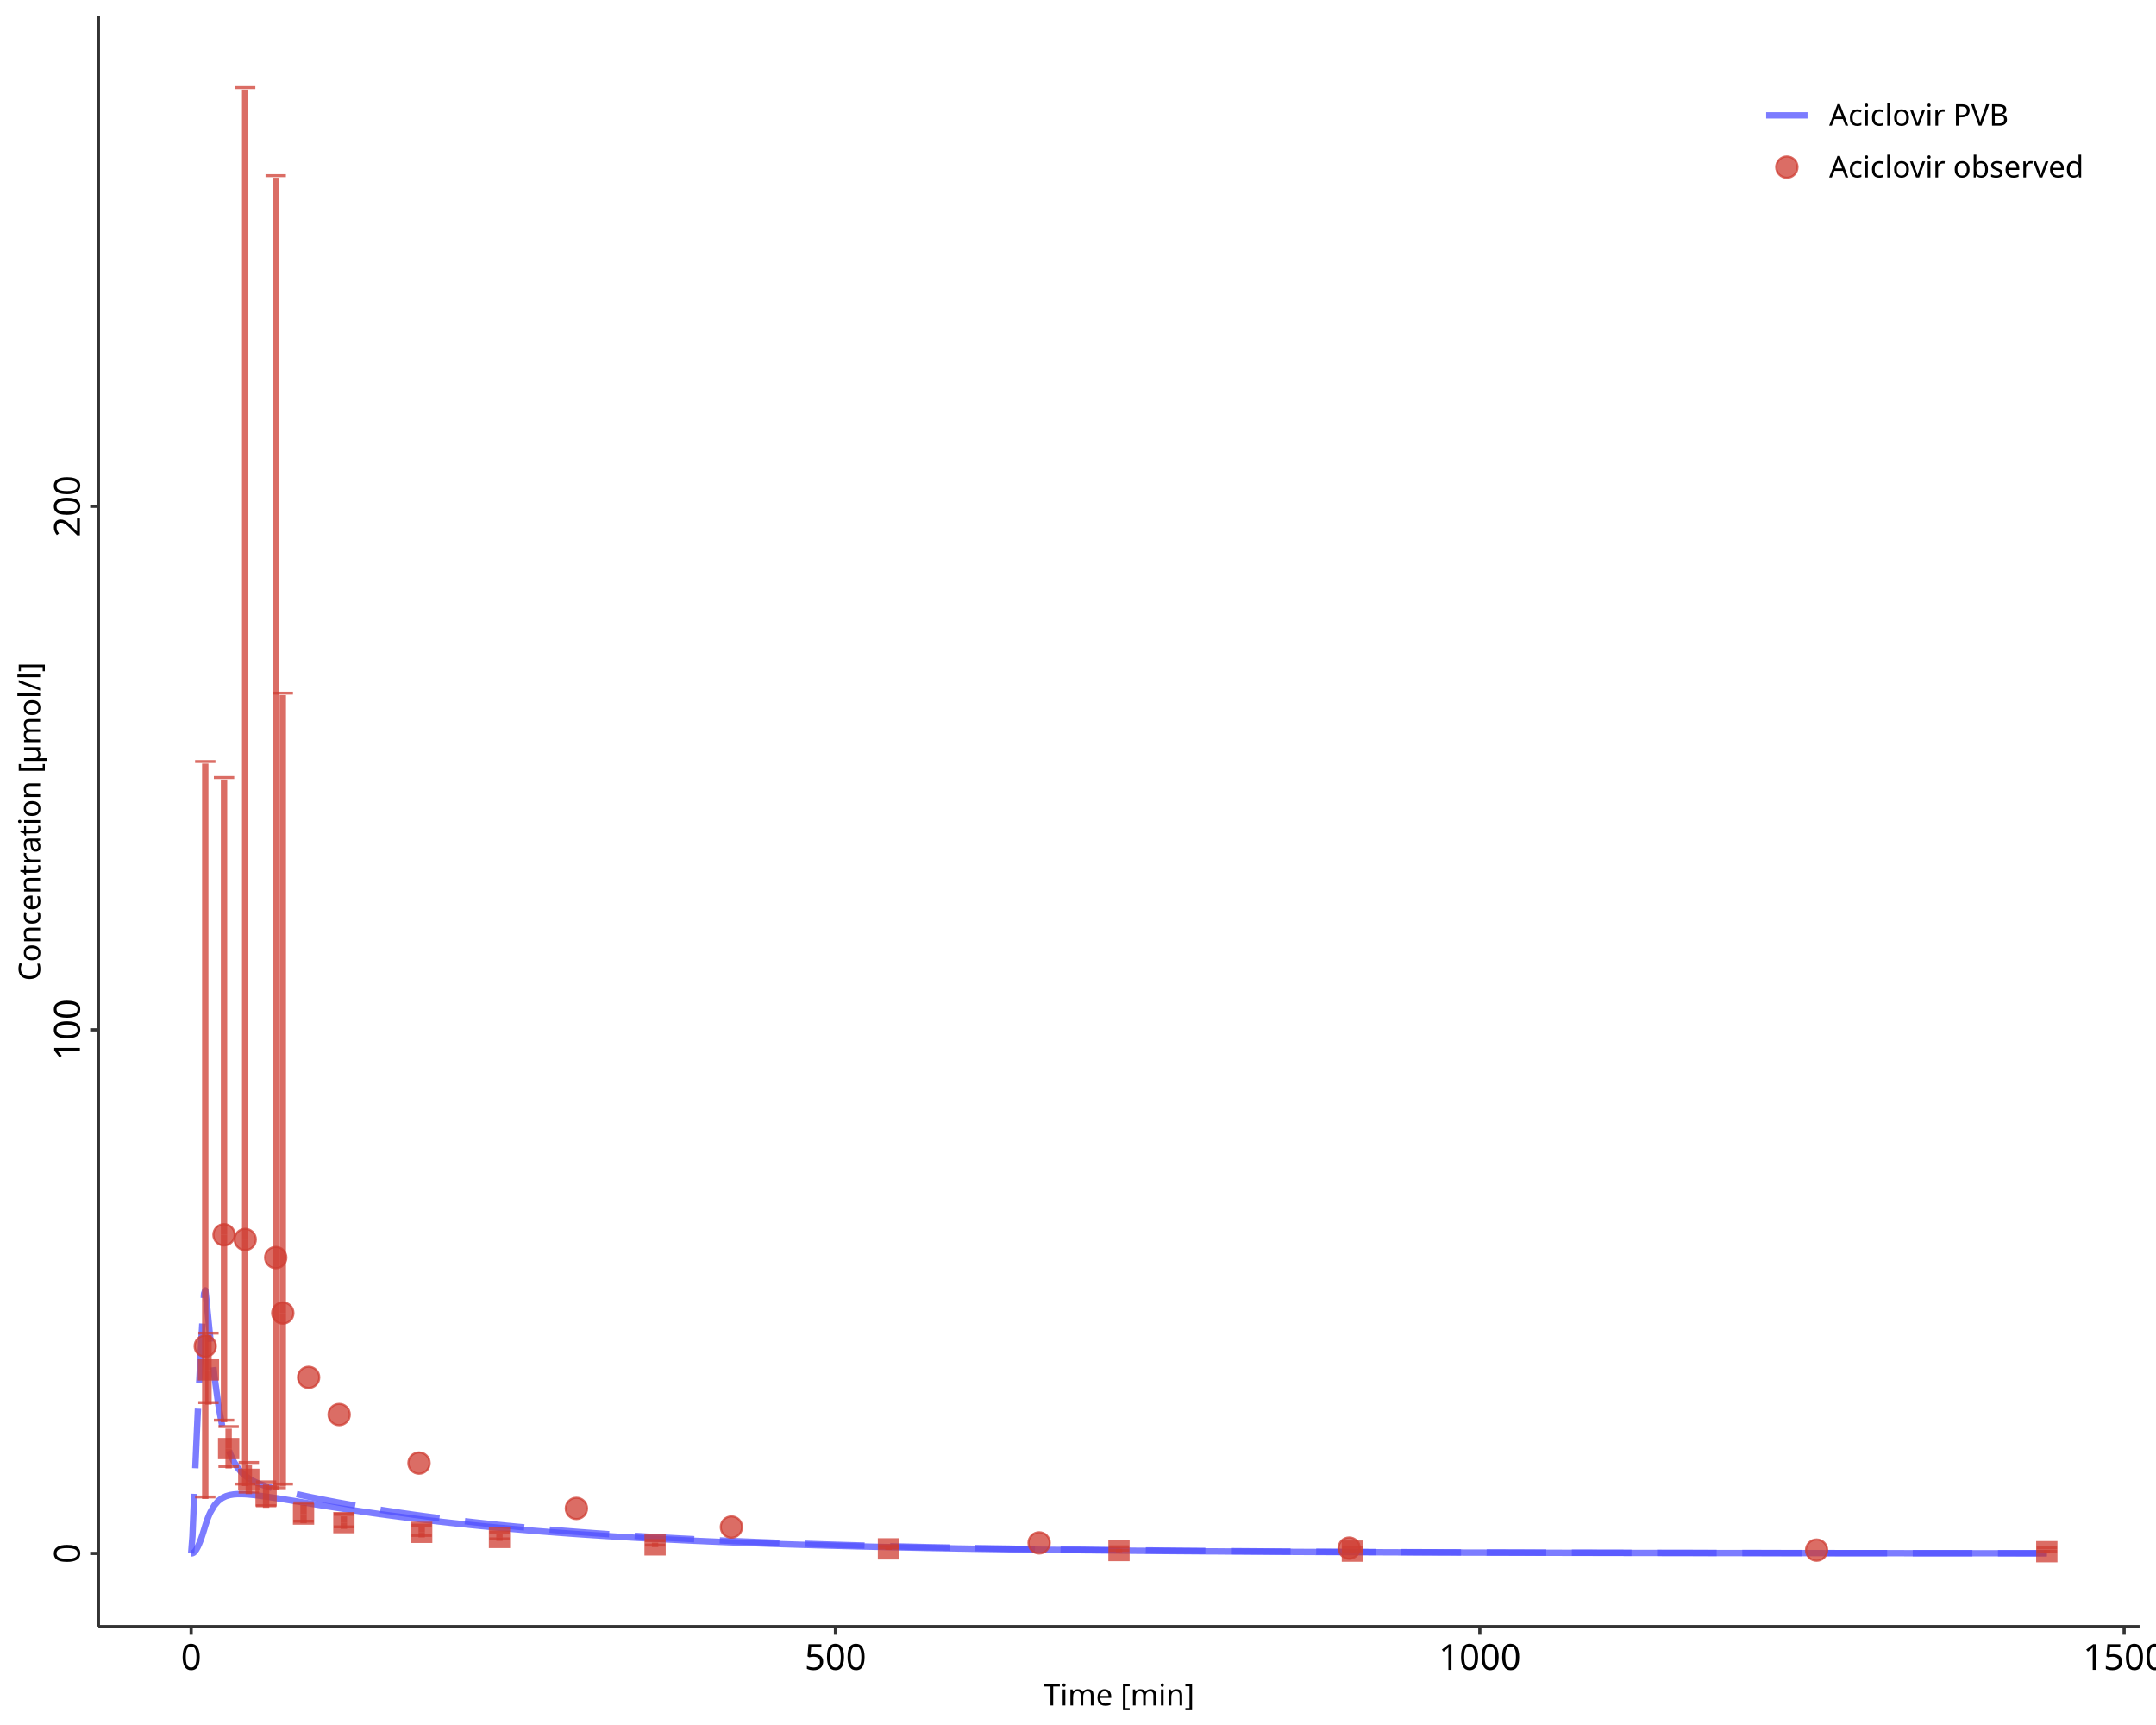
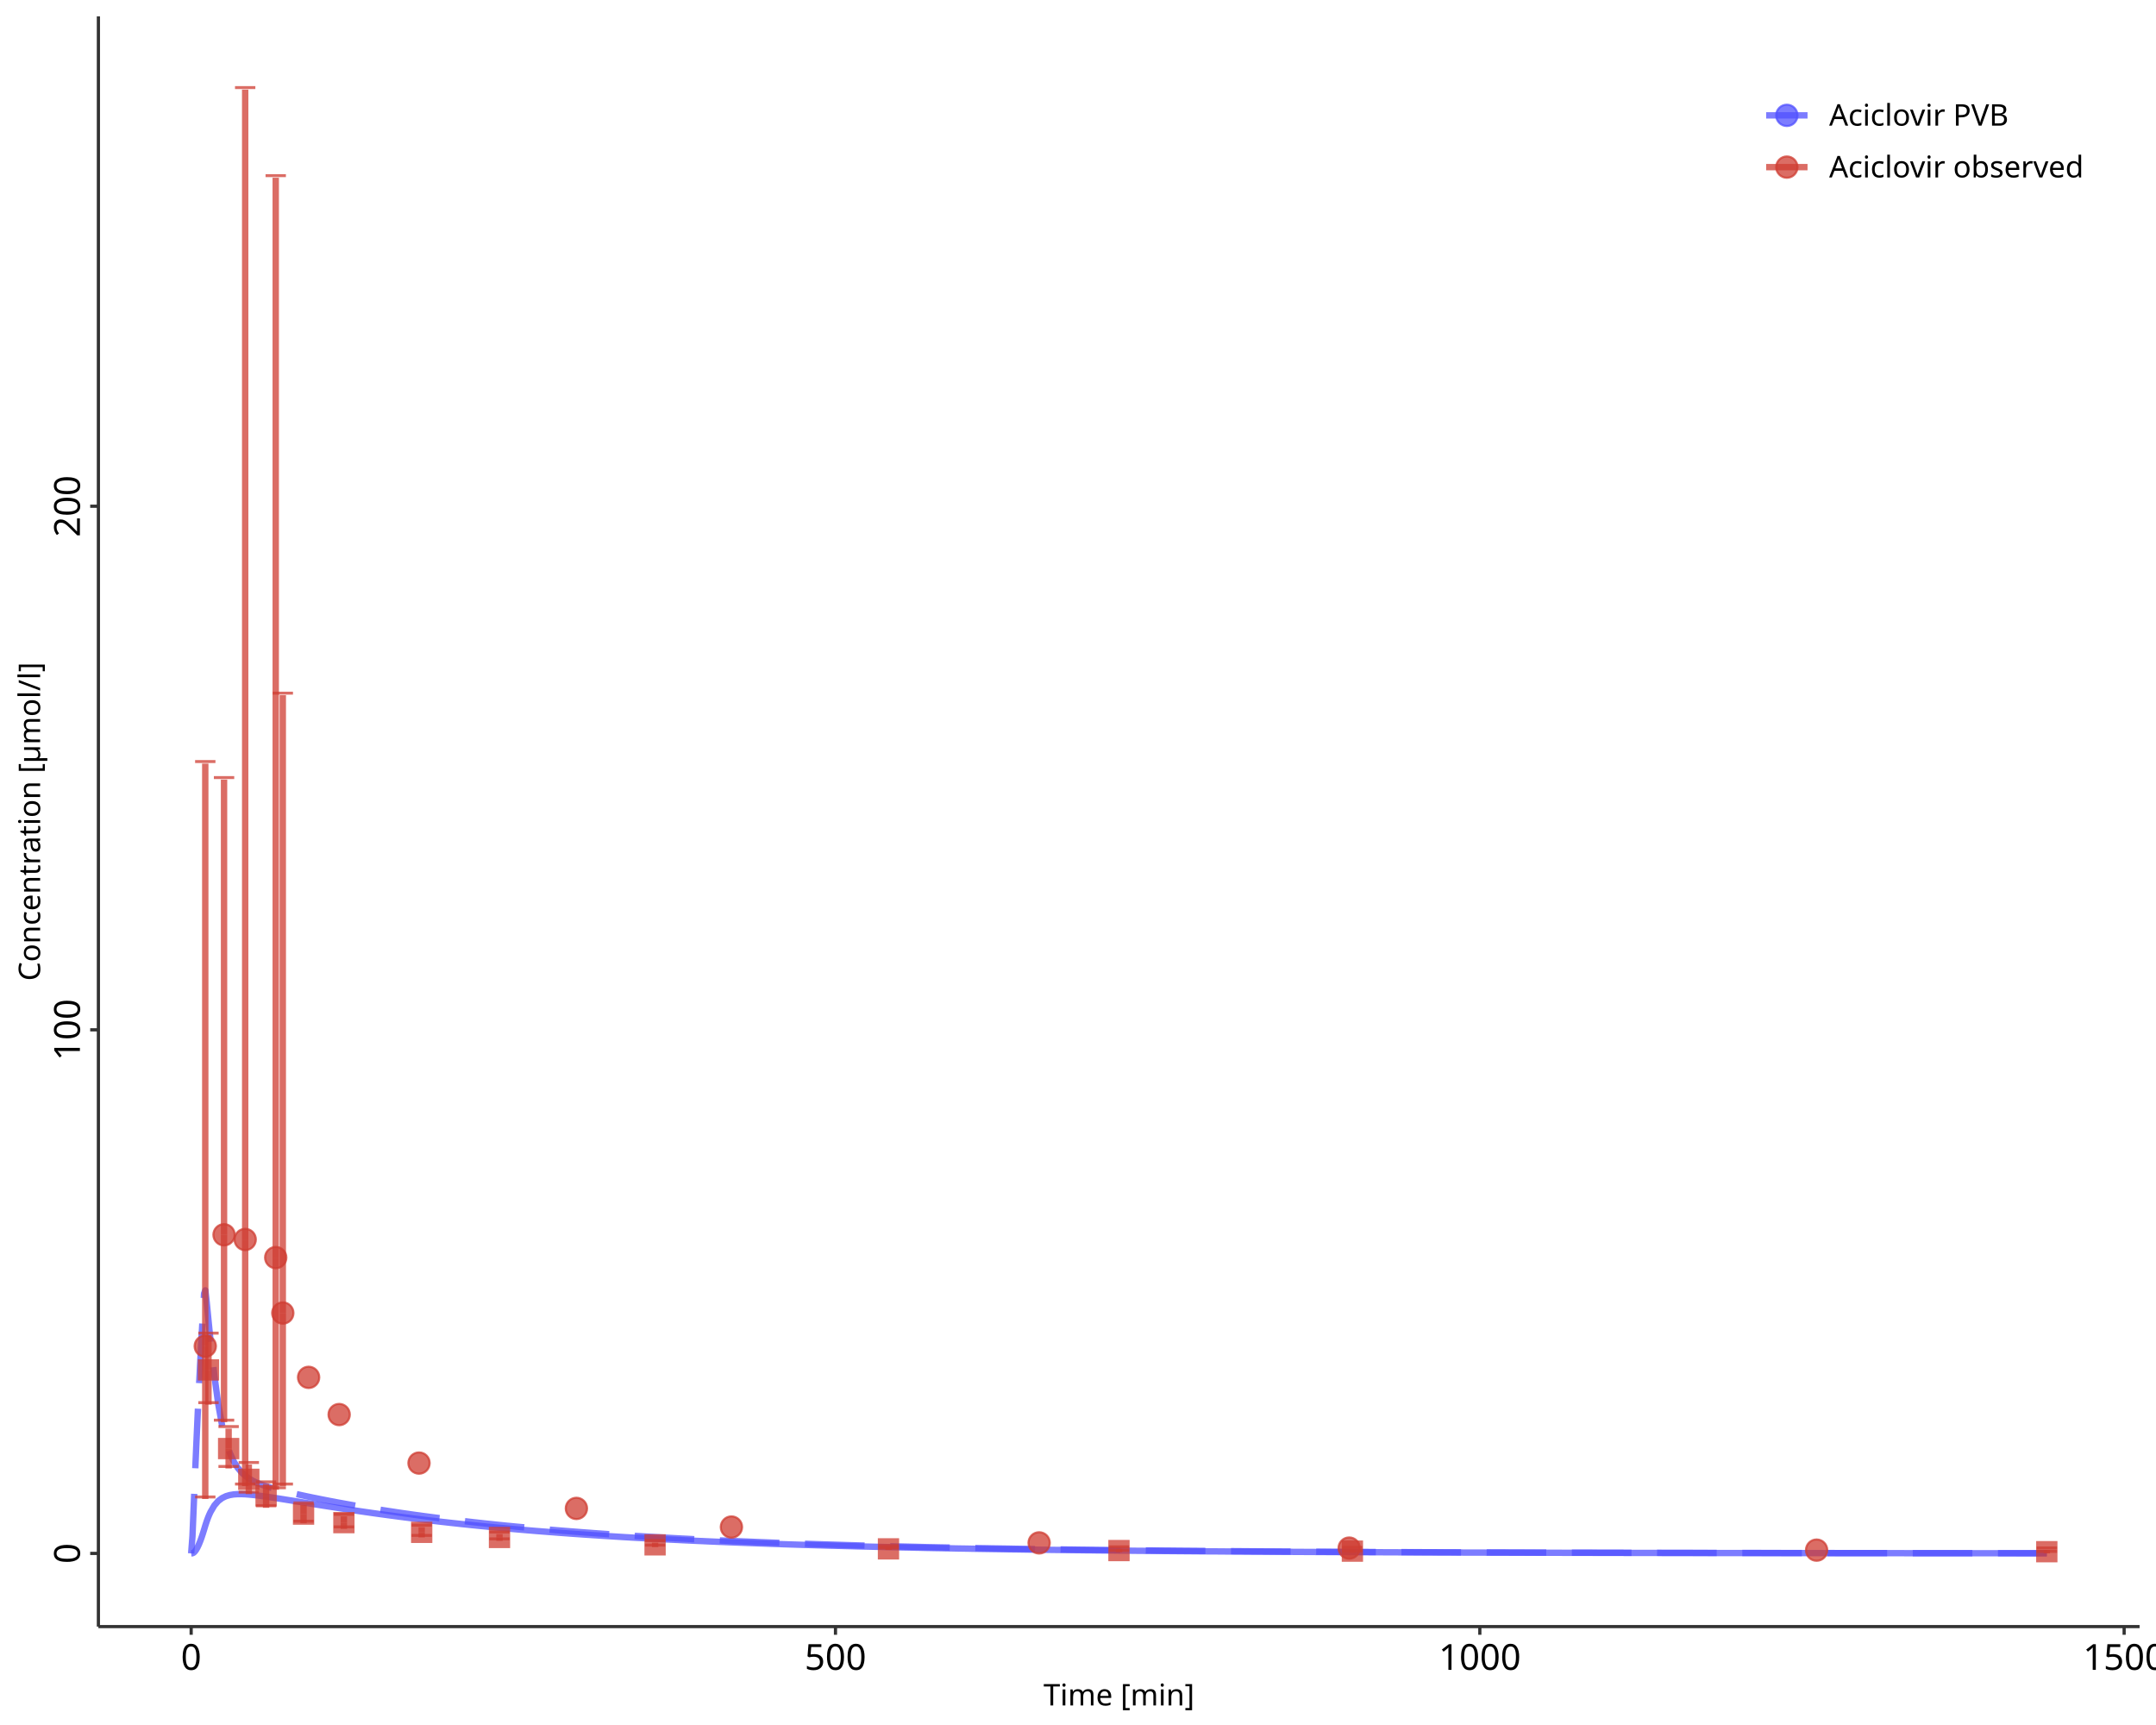
<svg xmlns="http://www.w3.org/2000/svg" class="svglite" data-engine-version="2.0" width="720.00pt" height="576.00pt" viewBox="0 0 720.00 576.00">
  <defs>
    <style type="text/css">
    .svglite line, .svglite polyline, .svglite polygon, .svglite path, .svglite rect, .svglite circle {
      fill: none;
      stroke: #000000;
      stroke-linecap: round;
      stroke-linejoin: round;
      stroke-miterlimit: 10.00;
    }
  </style>
  </defs>
  <rect width="100%" height="100%" style="stroke: none; fill: #FFFFFF;" />
  <defs>
    <clipPath id="cpMC4wMHw3MjAuMDB8MC4wMHw1NzYuMDA=">
      <rect x="0.00" y="0.00" width="720.00" height="576.00" />
    </clipPath>
  </defs>
  <g clip-path="url(#cpMC4wMHw3MjAuMDB8MC4wMHw1NzYuMDA=)">
    <rect x="0.00" y="0.00" width="720.00" height="576.00" style="stroke-width: 1.07; stroke: none; fill: #FFFFFF;" />
  </g>
  <defs>
    <clipPath id="cpMzIuODZ8NzE0LjUyfDUuNDh8NTQzLjE0">
      <rect x="32.86" y="5.48" width="681.66" height="537.66" />
    </clipPath>
  </defs>
  <g clip-path="url(#cpMzIuODZ8NzE0LjUyfDUuNDh8NTQzLjE0)">
    <rect x="32.86" y="5.48" width="681.66" height="537.66" style="stroke-width: 1.07; stroke: none; fill: #FFFFFF;" />
  </g>
  <g clip-path="url(#cpMC4wMHw3MjAuMDB8MC4wMHw1NzYuMDA=)">
</g>
  <g clip-path="url(#cpMzIuODZ8NzE0LjUyfDUuNDh8NTQzLjE0)">
</g>
  <g clip-path="url(#cpMC4wMHw3MjAuMDB8MC4wMHw1NzYuMDA=)">
</g>
  <g clip-path="url(#cpMzIuODZ8NzE0LjUyfDUuNDh8NTQzLjE0)">
</g>
  <g clip-path="url(#cpMC4wMHw3MjAuMDB8MC4wMHw1NzYuMDA=)">
</g>
  <g clip-path="url(#cpMzIuODZ8NzE0LjUyfDUuNDh8NTQzLjE0)">
</g>
  <g clip-path="url(#cpMC4wMHw3MjAuMDB8MC4wMHw1NzYuMDA=)">
</g>
  <g clip-path="url(#cpMzIuODZ8NzE0LjUyfDUuNDh8NTQzLjE0)">
</g>
  <g clip-path="url(#cpMC4wMHw3MjAuMDB8MC4wMHw1NzYuMDA=)">
</g>
  <g clip-path="url(#cpMzIuODZ8NzE0LjUyfDUuNDh8NTQzLjE0)">
</g>
  <g clip-path="url(#cpMC4wMHw3MjAuMDB8MC4wMHw1NzYuMDA=)">
</g>
  <g clip-path="url(#cpMzIuODZ8NzE0LjUyfDUuNDh8NTQzLjE0)">
</g>
  <g clip-path="url(#cpMC4wMHw3MjAuMDB8MC4wMHw1NzYuMDA=)">
</g>
  <g clip-path="url(#cpMzIuODZ8NzE0LjUyfDUuNDh8NTQzLjE0)">
</g>
  <g clip-path="url(#cpMC4wMHw3MjAuMDB8MC4wMHw1NzYuMDA=)">
</g>
  <g clip-path="url(#cpMzIuODZ8NzE0LjUyfDUuNDh8NTQzLjE0)">
</g>
  <g clip-path="url(#cpMC4wMHw3MjAuMDB8MC4wMHw1NzYuMDA=)">
</g>
  <g clip-path="url(#cpMzIuODZ8NzE0LjUyfDUuNDh8NTQzLjE0)">
</g>
  <g clip-path="url(#cpMC4wMHw3MjAuMDB8MC4wMHw1NzYuMDA=)">
</g>
  <g clip-path="url(#cpMzIuODZ8NzE0LjUyfDUuNDh8NTQzLjE0)">
</g>
  <g clip-path="url(#cpMC4wMHw3MjAuMDB8MC4wMHw1NzYuMDA=)">
</g>
  <g clip-path="url(#cpMzIuODZ8NzE0LjUyfDUuNDh8NTQzLjE0)">
</g>
  <g clip-path="url(#cpMC4wMHw3MjAuMDB8MC4wMHw1NzYuMDA=)">
</g>
  <g clip-path="url(#cpMzIuODZ8NzE0LjUyfDUuNDh8NTQzLjE0)">
</g>
  <g clip-path="url(#cpMC4wMHw3MjAuMDB8MC4wMHw1NzYuMDA=)">
</g>
  <g clip-path="url(#cpMzIuODZ8NzE0LjUyfDUuNDh8NTQzLjE0)">
</g>
  <g clip-path="url(#cpMC4wMHw3MjAuMDB8MC4wMHw1NzYuMDA=)">
</g>
  <g clip-path="url(#cpMzIuODZ8NzE0LjUyfDUuNDh8NTQzLjE0)">
</g>
  <g clip-path="url(#cpMC4wMHw3MjAuMDB8MC4wMHw1NzYuMDA=)">
</g>
  <g clip-path="url(#cpMzIuODZ8NzE0LjUyfDUuNDh8NTQzLjE0)">
</g>
  <g clip-path="url(#cpMC4wMHw3MjAuMDB8MC4wMHw1NzYuMDA=)">
</g>
  <g clip-path="url(#cpMzIuODZ8NzE0LjUyfDUuNDh8NTQzLjE0)">
    <polyline points="63.84,518.70 64.27,518.66 64.70,518.44 65.13,518.01 65.56,517.40 65.99,516.62 66.42,515.70 66.86,514.63 67.29,513.45 67.72,512.16 68.15,510.78 68.58,509.35 69.01,508.04 69.44,506.86 69.87,505.81 70.30,504.88 71.59,502.68 72.88,501.20 74.17,500.23 75.46,499.60 76.75,499.22 78.04,499.01 79.34,498.92 80.63,498.91 81.92,498.96 83.21,499.06 84.50,499.18 85.79,499.33 87.08,499.50 88.37,499.67 89.66,499.86 90.95,500.05 92.25,500.25 93.54,500.45 94.83,500.65 96.12,500.86 97.41,501.06 98.70,501.27 99.99,501.48 101.28,501.69 102.57,501.89 103.86,502.10 105.16,502.31 106.45,502.51 107.74,502.72 109.03,502.92 110.32,503.12 111.61,503.32 112.90,503.52 114.19,503.72 115.48,503.91 116.78,504.11 118.07,504.30 119.36,504.49 120.65,504.68 121.94,504.87 123.23,505.05 124.52,505.24 125.81,505.42 127.10,505.60 128.39,505.77 129.69,505.95 130.98,506.12 132.27,506.29 133.56,506.46 134.85,506.63 136.14,506.79 137.43,506.96 138.72,507.12 140.01,507.28 141.30,507.43 142.60,507.59 143.89,507.74 145.18,507.89 146.47,508.04 147.76,508.19 149.05,508.33 150.34,508.48 151.63,508.62 152.92,508.76 154.21,508.90 155.51,509.03 156.80,509.17 158.09,509.30 159.38,509.43 160.67,509.56 161.96,509.68 163.25,509.81 164.54,509.93 165.83,510.05 167.13,510.17 168.42,510.29 169.71,510.41 171.00,510.53 172.29,510.64 173.58,510.75 174.87,510.86 176.16,510.97 177.45,511.08 178.74,511.19 180.04,511.29 181.33,511.39 182.62,511.49 183.91,511.59 185.20,511.69 186.49,511.79 187.78,511.89 189.07,511.98 190.36,512.08 191.65,512.17 192.95,512.26 194.24,512.35 195.53,512.44 196.82,512.52 198.11,512.61 199.40,512.69 200.69,512.78 201.98,512.86 203.27,512.94 204.56,513.02 205.86,513.10 207.15,513.18 208.44,513.26 209.73,513.33 211.02,513.41 212.31,513.48 213.60,513.55 214.89,513.62 216.18,513.69 217.48,513.76 218.77,513.83 220.06,513.90 221.35,513.97 222.64,514.03 223.93,514.10 225.22,514.16 226.51,514.22 227.80,514.29 229.09,514.35 230.39,514.41 231.68,514.47 232.97,514.53 234.26,514.58 235.55,514.64 236.84,514.70 238.13,514.75 239.42,514.81 240.71,514.86 242.00,514.91 243.30,514.97 244.59,515.02 245.88,515.07 247.17,515.12 248.46,515.17 249.75,515.22 251.04,515.26 252.33,515.31 253.62,515.36 254.91,515.40 256.21,515.45 257.50,515.50 258.79,515.54 260.08,515.58 261.37,515.63 262.66,515.67 263.95,515.71 265.24,515.75 266.53,515.79 267.83,515.83 269.12,515.87 270.41,515.91 271.70,515.95 272.99,515.99 274.28,516.02 275.57,516.06 276.86,516.10 278.15,516.13 279.44,516.17 280.74,516.20 282.03,516.24 283.32,516.27 284.61,516.30 285.90,516.34 287.19,516.37 288.48,516.40 289.77,516.43 291.06,516.46 292.35,516.49 293.65,516.52 294.94,516.55 296.23,516.58 297.52,516.61 298.81,516.64 300.10,516.67 301.39,516.70 302.68,516.72 303.97,516.75 305.26,516.78 306.56,516.80 307.85,516.83 309.14,516.86 310.43,516.88 311.72,516.91 313.01,516.93 314.30,516.95 315.59,516.98 316.88,517.00 318.18,517.02 319.47,517.05 320.76,517.07 322.05,517.09 323.34,517.11 324.63,517.14 325.92,517.16 327.21,517.18 328.50,517.20 329.79,517.22 331.09,517.24 332.38,517.26 333.67,517.28 334.96,517.30 336.25,517.32 337.54,517.34 338.83,517.35 340.12,517.37 341.41,517.39 342.70,517.41 344.00,517.43 345.29,517.44 346.58,517.46 347.87,517.48 349.16,517.49 350.45,517.51 351.74,517.53 353.03,517.54 354.32,517.56 355.62,517.57 356.91,517.59 358.20,517.60 359.49,517.62 360.78,517.63 362.07,517.65 363.36,517.66 364.65,517.67 365.94,517.69 367.23,517.70 368.53,517.72 369.82,517.73 371.11,517.74 372.40,517.75 373.69,517.77 374.98,517.78 376.27,517.79 377.56,517.80 378.85,517.82 380.14,517.83 381.44,517.84 382.73,517.85 384.02,517.86 385.31,517.87 386.60,517.89 387.89,517.90 389.18,517.91 390.47,517.92 391.76,517.93 393.05,517.94 394.35,517.95 395.64,517.96 396.93,517.97 398.22,517.98 399.51,517.99 400.80,518.00 402.09,518.01 403.38,518.02 404.67,518.03 405.97,518.03 407.26,518.04 408.55,518.05 409.84,518.06 411.13,518.07 412.42,518.08 413.71,518.09 415.00,518.09 416.29,518.10 417.58,518.11 418.88,518.12 420.17,518.13 421.46,518.13 422.75,518.14 424.04,518.15 425.33,518.16 426.62,518.16 427.91,518.17 429.20,518.18 430.49,518.18 431.79,518.19 433.08,518.20 434.37,518.20 435.66,518.21 436.95,518.22 438.24,518.22 439.53,518.23 440.82,518.24 442.11,518.24 443.40,518.25 444.70,518.25 445.99,518.26 447.28,518.27 448.57,518.27 449.86,518.28 451.15,518.28 452.44,518.29 453.73,518.29 455.02,518.30 456.32,518.30 457.61,518.31 458.90,518.31 460.19,518.32 461.48,518.32 462.77,518.33 464.06,518.33 465.35,518.34 466.64,518.34 467.93,518.35 469.23,518.35 470.52,518.36 471.81,518.36 473.10,518.37 474.39,518.37 475.68,518.38 476.97,518.38 478.26,518.38 479.55,518.39 480.84,518.39 482.14,518.40 483.43,518.40 484.72,518.40 486.01,518.41 487.30,518.41 488.59,518.42 489.88,518.42 491.17,518.42 492.46,518.43 493.75,518.43 495.05,518.43 496.34,518.44 497.63,518.44 498.92,518.44 500.21,518.45 501.50,518.45 502.79,518.45 504.08,518.46 505.37,518.46 506.67,518.46 507.96,518.47 509.25,518.47 510.54,518.47 511.83,518.47 513.12,518.48 514.41,518.48 515.70,518.48 516.99,518.49 518.28,518.49 519.58,518.49 520.87,518.49 522.16,518.50 523.45,518.50 524.74,518.50 526.03,518.50 527.32,518.51 528.61,518.51 529.90,518.51 531.19,518.51 532.49,518.52 533.78,518.52 535.07,518.52 536.36,518.52 537.65,518.53 538.94,518.53 540.23,518.53 541.52,518.53 542.81,518.54 544.10,518.54 545.40,518.54 546.69,518.54 547.98,518.54 549.27,518.55 550.56,518.55 551.85,518.55 553.14,518.55 554.43,518.55 555.72,518.56 557.02,518.56 558.31,518.56 559.60,518.56 560.89,518.56 562.18,518.56 563.47,518.57 564.76,518.57 566.05,518.57 567.34,518.57 568.63,518.57 569.93,518.57 571.22,518.58 572.51,518.58 573.80,518.58 575.09,518.58 576.38,518.58 577.67,518.58 578.96,518.59 580.25,518.59 581.54,518.59 582.84,518.59 584.13,518.59 585.42,518.59 586.71,518.59 588.00,518.59 589.29,518.60 590.58,518.60 591.87,518.60 593.16,518.60 594.46,518.60 595.75,518.60 597.04,518.60 598.33,518.61 599.62,518.61 600.91,518.61 602.20,518.61 603.49,518.61 604.78,518.61 606.07,518.61 607.37,518.61 608.66,518.61 609.95,518.62 611.24,518.62 612.53,518.62 613.82,518.62 615.11,518.62 616.40,518.62 617.69,518.62 618.98,518.62 620.28,518.62 621.57,518.62 622.86,518.63 624.15,518.63 625.44,518.63 626.73,518.63 628.02,518.63 629.31,518.63 630.60,518.63 631.89,518.63 633.19,518.63 634.48,518.63 635.77,518.63 637.06,518.64 638.35,518.64 639.64,518.64 640.93,518.64 642.22,518.64 643.51,518.64 644.81,518.64 646.10,518.64 647.39,518.64 648.68,518.64 649.97,518.64 651.26,518.64 652.55,518.64 653.84,518.65 655.13,518.65 656.42,518.65 657.72,518.65 659.01,518.65 660.30,518.65 661.59,518.65 662.88,518.65 664.17,518.65 665.46,518.65 666.75,518.65 668.04,518.65 669.33,518.65 670.63,518.65 671.92,518.65 673.21,518.65 674.50,518.66 675.79,518.66 677.08,518.66 678.37,518.66 679.66,518.66 680.95,518.66 682.24,518.66 683.54,518.66 " style="stroke-width: 2.13; stroke: #5050FF; stroke-opacity: 0.75; stroke-linecap: butt;" />
    <polyline points="63.84,518.70 64.27,513.01 64.70,502.79 65.13,492.45 65.56,482.47 65.99,472.89 66.42,463.76 66.86,455.09 67.29,446.90 67.72,439.20 68.15,431.95 68.58,430.85 69.01,434.68 69.44,439.03 69.87,443.37 70.30,447.63 71.59,459.35 72.88,468.81 74.17,475.98 75.46,481.28 76.75,485.15 78.04,487.98 79.34,490.06 80.63,491.62 81.92,492.81 83.21,493.74 84.50,494.49 85.79,495.11 87.08,495.64 88.37,496.10 89.66,496.52 90.95,496.90 92.25,497.26 93.54,497.59 94.83,497.92 96.12,498.23 97.41,498.53 98.70,498.82 99.99,499.11 101.28,499.39 102.57,499.67 103.86,499.94 105.16,500.20 106.45,500.46 107.74,500.72 109.03,500.97 110.32,501.22 111.61,501.46 112.90,501.71 114.19,501.94 115.48,502.18 116.78,502.41 118.07,502.64 119.36,502.86 120.65,503.08 121.94,503.30 123.23,503.51 124.52,503.72 125.81,503.93 127.10,504.14 128.39,504.34 129.69,504.54 130.98,504.73 132.27,504.93 133.56,505.12 134.85,505.31 136.14,505.49 137.43,505.68 138.72,505.86 140.01,506.03 141.30,506.21 142.60,506.38 143.89,506.55 145.18,506.72 146.47,506.89 147.76,507.05 149.05,507.21 150.34,507.37 151.63,507.53 152.92,507.68 154.21,507.83 155.51,507.98 156.80,508.13 158.09,508.28 159.38,508.42 160.67,508.56 161.96,508.70 163.25,508.84 164.54,508.97 165.83,509.11 167.13,509.24 168.42,509.37 169.71,509.50 171.00,509.62 172.29,509.75 173.58,509.87 174.87,509.99 176.16,510.11 177.45,510.23 178.74,510.35 180.04,510.46 181.33,510.58 182.62,510.69 183.91,510.80 185.20,510.91 186.49,511.01 187.78,511.12 189.07,511.22 190.36,511.32 191.65,511.42 192.95,511.52 194.24,511.62 195.53,511.72 196.82,511.81 198.11,511.91 199.40,512.00 200.69,512.09 201.98,512.18 203.27,512.27 204.56,512.36 205.86,512.45 207.15,512.53 208.44,512.62 209.73,512.70 211.02,512.78 212.31,512.86 213.60,512.94 214.89,513.02 216.18,513.10 217.48,513.17 218.77,513.25 220.06,513.32 221.35,513.40 222.64,513.47 223.93,513.54 225.22,513.61 226.51,513.68 227.80,513.75 229.09,513.81 230.39,513.88 231.68,513.95 232.97,514.01 234.26,514.07 235.55,514.14 236.84,514.20 238.13,514.26 239.42,514.32 240.71,514.38 242.00,514.44 243.30,514.49 244.59,514.55 245.88,514.61 247.17,514.66 248.46,514.72 249.75,514.77 251.04,514.82 252.33,514.88 253.62,514.93 254.91,514.98 256.21,515.03 257.50,515.08 258.79,515.13 260.08,515.18 261.37,515.22 262.66,515.27 263.95,515.32 265.24,515.36 266.53,515.41 267.83,515.45 269.12,515.49 270.41,515.54 271.70,515.58 272.99,515.62 274.28,515.66 275.57,515.70 276.86,515.74 278.15,515.78 279.44,515.82 280.74,515.86 282.03,515.90 283.32,515.94 284.61,515.97 285.90,516.01 287.19,516.05 288.48,516.08 289.77,516.12 291.06,516.15 292.35,516.19 293.65,516.22 294.94,516.25 296.23,516.28 297.52,516.32 298.81,516.35 300.10,516.38 301.39,516.41 302.68,516.44 303.97,516.47 305.26,516.50 306.56,516.53 307.85,516.56 309.14,516.59 310.43,516.62 311.72,516.64 313.01,516.67 314.30,516.70 315.59,516.72 316.88,516.75 318.18,516.78 319.47,516.80 320.76,516.83 322.05,516.85 323.34,516.88 324.63,516.90 325.92,516.92 327.21,516.95 328.50,516.97 329.79,516.99 331.09,517.02 332.38,517.04 333.67,517.06 334.96,517.08 336.25,517.10 337.54,517.12 338.83,517.15 340.12,517.17 341.41,517.19 342.70,517.21 344.00,517.23 345.29,517.24 346.58,517.26 347.87,517.28 349.16,517.30 350.45,517.32 351.74,517.34 353.03,517.36 354.32,517.37 355.62,517.39 356.91,517.41 358.20,517.42 359.49,517.44 360.78,517.46 362.07,517.47 363.36,517.49 364.65,517.51 365.94,517.52 367.23,517.54 368.53,517.55 369.82,517.57 371.11,517.58 372.40,517.60 373.69,517.61 374.98,517.63 376.27,517.64 377.56,517.65 378.85,517.67 380.14,517.68 381.44,517.69 382.73,517.71 384.02,517.72 385.31,517.73 386.60,517.74 387.89,517.76 389.18,517.77 390.47,517.78 391.76,517.79 393.05,517.81 394.35,517.82 395.64,517.83 396.93,517.84 398.22,517.85 399.51,517.86 400.80,517.87 402.09,517.88 403.38,517.89 404.67,517.90 405.97,517.91 407.26,517.92 408.55,517.93 409.84,517.94 411.13,517.95 412.42,517.96 413.71,517.97 415.00,517.98 416.29,517.99 417.58,518.00 418.88,518.01 420.17,518.02 421.46,518.03 422.75,518.04 424.04,518.04 425.33,518.05 426.62,518.06 427.91,518.07 429.20,518.08 430.49,518.09 431.79,518.09 433.08,518.10 434.37,518.11 435.66,518.12 436.95,518.12 438.24,518.13 439.53,518.14 440.82,518.15 442.11,518.15 443.40,518.16 444.70,518.17 445.99,518.17 447.28,518.18 448.57,518.19 449.86,518.19 451.15,518.20 452.44,518.21 453.73,518.21 455.02,518.22 456.32,518.22 457.61,518.23 458.90,518.24 460.19,518.24 461.48,518.25 462.77,518.25 464.06,518.26 465.35,518.26 466.64,518.27 467.93,518.28 469.23,518.28 470.52,518.29 471.81,518.29 473.10,518.30 474.39,518.30 475.68,518.31 476.97,518.31 478.26,518.32 479.55,518.32 480.84,518.33 482.14,518.33 483.43,518.34 484.72,518.34 486.01,518.34 487.30,518.35 488.59,518.35 489.88,518.36 491.17,518.36 492.46,518.37 493.75,518.37 495.05,518.37 496.34,518.38 497.63,518.38 498.92,518.39 500.21,518.39 501.50,518.39 502.79,518.40 504.08,518.40 505.37,518.41 506.67,518.41 507.96,518.41 509.25,518.42 510.54,518.42 511.83,518.42 513.12,518.43 514.41,518.43 515.70,518.43 516.99,518.44 518.28,518.44 519.58,518.44 520.87,518.45 522.16,518.45 523.45,518.45 524.74,518.46 526.03,518.46 527.32,518.46 528.61,518.47 529.90,518.47 531.19,518.47 532.49,518.47 533.78,518.48 535.07,518.48 536.36,518.48 537.65,518.48 538.94,518.49 540.23,518.49 541.52,518.49 542.81,518.50 544.10,518.50 545.40,518.50 546.69,518.50 547.98,518.51 549.27,518.51 550.56,518.51 551.85,518.51 553.14,518.51 554.43,518.52 555.72,518.52 557.02,518.52 558.31,518.52 559.60,518.53 560.89,518.53 562.18,518.53 563.47,518.53 564.76,518.53 566.05,518.54 567.34,518.54 568.63,518.54 569.93,518.54 571.22,518.54 572.51,518.55 573.80,518.55 575.09,518.55 576.38,518.55 577.67,518.55 578.96,518.55 580.25,518.56 581.54,518.56 582.84,518.56 584.13,518.56 585.42,518.56 586.71,518.57 588.00,518.57 589.29,518.57 590.58,518.57 591.87,518.57 593.16,518.57 594.46,518.57 595.75,518.58 597.04,518.58 598.33,518.58 599.62,518.58 600.91,518.58 602.20,518.58 603.49,518.59 604.78,518.59 606.07,518.59 607.37,518.59 608.66,518.59 609.95,518.59 611.24,518.59 612.53,518.59 613.82,518.60 615.11,518.60 616.40,518.60 617.69,518.60 618.98,518.60 620.28,518.60 621.57,518.60 622.86,518.60 624.15,518.61 625.44,518.61 626.73,518.61 628.02,518.61 629.31,518.61 630.60,518.61 631.89,518.61 633.19,518.61 634.48,518.61 635.77,518.62 637.06,518.62 638.35,518.62 639.64,518.62 640.93,518.62 642.22,518.62 643.51,518.62 644.81,518.62 646.10,518.62 647.39,518.62 648.68,518.62 649.97,518.63 651.26,518.63 652.55,518.63 653.84,518.63 655.13,518.63 656.42,518.63 657.72,518.63 659.01,518.63 660.30,518.63 661.59,518.63 662.88,518.63 664.17,518.63 665.46,518.64 666.75,518.64 668.04,518.64 669.33,518.64 670.63,518.64 671.92,518.64 673.21,518.64 674.50,518.64 675.79,518.64 677.08,518.64 678.37,518.64 679.66,518.64 680.95,518.64 682.24,518.64 683.54,518.65 " style="stroke-width: 2.13; stroke: #5050FF; stroke-opacity: 0.75; stroke-dasharray: 19.92,8.54; stroke-linecap: butt;" />
    <line x1="68.55" y1="500.55" x2="68.55" y2="449.50" style="stroke-width: 2.13; stroke: #CE3D32; stroke-opacity: 0.75; stroke-linecap: butt;" />
    <line x1="74.82" y1="474.90" x2="74.82" y2="412.31" style="stroke-width: 2.13; stroke: #CE3D32; stroke-opacity: 0.75; stroke-linecap: butt;" />
    <line x1="81.88" y1="496.22" x2="81.88" y2="413.88" style="stroke-width: 2.13; stroke: #CE3D32; stroke-opacity: 0.75; stroke-linecap: butt;" />
    <line x1="92.08" y1="497.46" x2="92.08" y2="419.92" style="stroke-width: 2.13; stroke: #CE3D32; stroke-opacity: 0.75; stroke-linecap: butt;" />
    <line x1="94.44" y1="496.22" x2="94.44" y2="438.44" style="stroke-width: 2.13; stroke: #CE3D32; stroke-opacity: 0.75; stroke-linecap: butt;" />
    <line x1="69.62" y1="469.04" x2="69.62" y2="457.44" style="stroke-width: 2.13; stroke: #CE3D32; stroke-opacity: 0.75; stroke-linecap: butt;" />
    <line x1="76.35" y1="490.35" x2="76.35" y2="483.69" style="stroke-width: 2.13; stroke: #CE3D32; stroke-opacity: 0.75; stroke-linecap: butt;" />
    <line x1="83.09" y1="498.91" x2="83.09" y2="493.97" style="stroke-width: 2.13; stroke: #CE3D32; stroke-opacity: 0.75; stroke-linecap: butt;" />
    <line x1="88.86" y1="503.48" x2="88.86" y2="499.49" style="stroke-width: 2.13; stroke: #CE3D32; stroke-opacity: 0.75; stroke-linecap: butt;" />
    <line x1="101.37" y1="508.62" x2="101.37" y2="505.57" style="stroke-width: 2.13; stroke: #CE3D32; stroke-opacity: 0.75; stroke-linecap: butt;" />
    <line x1="114.84" y1="510.52" x2="114.84" y2="508.43" style="stroke-width: 2.13; stroke: #CE3D32; stroke-opacity: 0.75; stroke-linecap: butt;" />
    <line x1="140.82" y1="513.37" x2="140.82" y2="511.66" style="stroke-width: 2.13; stroke: #CE3D32; stroke-opacity: 0.75; stroke-linecap: butt;" />
    <line x1="166.80" y1="514.52" x2="166.80" y2="513.37" style="stroke-width: 2.13; stroke: #CE3D32; stroke-opacity: 0.75; stroke-linecap: butt;" />
    <line x1="218.77" y1="516.61" x2="218.77" y2="515.85" style="stroke-width: 2.13; stroke: #CE3D32; stroke-opacity: 0.75; stroke-linecap: butt;" />
    <line x1="296.71" y1="517.56" x2="296.71" y2="517.18" style="stroke-width: 2.13; stroke: #CE3D32; stroke-opacity: 0.75; stroke-linecap: butt;" />
    <line x1="373.69" y1="518.32" x2="373.69" y2="517.75" style="stroke-width: 2.13; stroke: #CE3D32; stroke-opacity: 0.75; stroke-linecap: butt;" />
    <line x1="451.63" y1="518.51" x2="451.63" y2="517.94" style="stroke-width: 2.13; stroke: #CE3D32; stroke-opacity: 0.75; stroke-linecap: butt;" />
    <line x1="683.54" y1="518.70" x2="683.54" y2="518.13" style="stroke-width: 2.13; stroke: #CE3D32; stroke-opacity: 0.75; stroke-linecap: butt;" />
    <line x1="68.55" y1="449.50" x2="68.55" y2="254.97" style="stroke-width: 2.13; stroke: #CE3D32; stroke-opacity: 0.75; stroke-linecap: butt;" />
    <line x1="74.82" y1="412.31" x2="74.82" y2="260.32" style="stroke-width: 2.13; stroke: #CE3D32; stroke-opacity: 0.75; stroke-linecap: butt;" />
    <line x1="81.88" y1="413.88" x2="81.88" y2="29.92" style="stroke-width: 2.13; stroke: #CE3D32; stroke-opacity: 0.75; stroke-linecap: butt;" />
    <line x1="92.08" y1="419.92" x2="92.08" y2="59.34" style="stroke-width: 2.13; stroke: #CE3D32; stroke-opacity: 0.75; stroke-linecap: butt;" />
    <line x1="94.44" y1="438.44" x2="94.44" y2="232.13" style="stroke-width: 2.13; stroke: #CE3D32; stroke-opacity: 0.75; stroke-linecap: butt;" />
    <line x1="69.62" y1="457.44" x2="69.62" y2="445.83" style="stroke-width: 2.13; stroke: #CE3D32; stroke-opacity: 0.75; stroke-linecap: butt;" />
    <line x1="76.35" y1="483.69" x2="76.35" y2="477.03" style="stroke-width: 2.13; stroke: #CE3D32; stroke-opacity: 0.75; stroke-linecap: butt;" />
    <line x1="83.09" y1="493.97" x2="83.09" y2="489.02" style="stroke-width: 2.13; stroke: #CE3D32; stroke-opacity: 0.75; stroke-linecap: butt;" />
    <line x1="88.86" y1="499.49" x2="88.86" y2="495.49" style="stroke-width: 2.13; stroke: #CE3D32; stroke-opacity: 0.75; stroke-linecap: butt;" />
    <line x1="101.37" y1="505.57" x2="101.37" y2="502.53" style="stroke-width: 2.13; stroke: #CE3D32; stroke-opacity: 0.75; stroke-linecap: butt;" />
    <line x1="114.84" y1="508.43" x2="114.84" y2="506.33" style="stroke-width: 2.13; stroke: #CE3D32; stroke-opacity: 0.75; stroke-linecap: butt;" />
    <line x1="140.82" y1="511.66" x2="140.82" y2="509.95" style="stroke-width: 2.13; stroke: #CE3D32; stroke-opacity: 0.75; stroke-linecap: butt;" />
    <line x1="166.80" y1="513.37" x2="166.80" y2="512.23" style="stroke-width: 2.13; stroke: #CE3D32; stroke-opacity: 0.75; stroke-linecap: butt;" />
    <line x1="218.77" y1="515.85" x2="218.77" y2="515.09" style="stroke-width: 2.13; stroke: #CE3D32; stroke-opacity: 0.75; stroke-linecap: butt;" />
    <line x1="296.71" y1="517.18" x2="296.71" y2="516.80" style="stroke-width: 2.13; stroke: #CE3D32; stroke-opacity: 0.75; stroke-linecap: butt;" />
    <line x1="373.69" y1="517.75" x2="373.69" y2="517.18" style="stroke-width: 2.13; stroke: #CE3D32; stroke-opacity: 0.75; stroke-linecap: butt;" />
    <line x1="451.63" y1="517.94" x2="451.63" y2="517.37" style="stroke-width: 2.13; stroke: #CE3D32; stroke-opacity: 0.75; stroke-linecap: butt;" />
    <line x1="683.54" y1="518.13" x2="683.54" y2="517.56" style="stroke-width: 2.13; stroke: #CE3D32; stroke-opacity: 0.75; stroke-linecap: butt;" />
    <text x="68.55" y="498.01" text-anchor="middle" style="font-size: 15.17px; fill: #CE3D32; fill-opacity: 0.75; font-family: sans;" textLength="8.44px" lengthAdjust="spacingAndGlyphs">_</text>
    <text x="74.82" y="472.36" text-anchor="middle" style="font-size: 15.17px; fill: #CE3D32; fill-opacity: 0.75; font-family: sans;" textLength="8.44px" lengthAdjust="spacingAndGlyphs">_</text>
    <text x="81.88" y="493.69" text-anchor="middle" style="font-size: 15.17px; fill: #CE3D32; fill-opacity: 0.75; font-family: sans;" textLength="8.44px" lengthAdjust="spacingAndGlyphs">_</text>
    <text x="92.08" y="494.93" text-anchor="middle" style="font-size: 15.17px; fill: #CE3D32; fill-opacity: 0.75; font-family: sans;" textLength="8.44px" lengthAdjust="spacingAndGlyphs">_</text>
    <text x="94.44" y="493.69" text-anchor="middle" style="font-size: 15.17px; fill: #CE3D32; fill-opacity: 0.75; font-family: sans;" textLength="8.44px" lengthAdjust="spacingAndGlyphs">_</text>
    <text x="69.62" y="466.51" text-anchor="middle" style="font-size: 15.17px; fill: #CE3D32; fill-opacity: 0.75; font-family: sans;" textLength="8.44px" lengthAdjust="spacingAndGlyphs">_</text>
    <text x="76.35" y="487.82" text-anchor="middle" style="font-size: 15.17px; fill: #CE3D32; fill-opacity: 0.75; font-family: sans;" textLength="8.44px" lengthAdjust="spacingAndGlyphs">_</text>
    <text x="83.09" y="496.38" text-anchor="middle" style="font-size: 15.17px; fill: #CE3D32; fill-opacity: 0.75; font-family: sans;" textLength="8.44px" lengthAdjust="spacingAndGlyphs">_</text>
    <text x="88.86" y="500.95" text-anchor="middle" style="font-size: 15.17px; fill: #CE3D32; fill-opacity: 0.75; font-family: sans;" textLength="8.44px" lengthAdjust="spacingAndGlyphs">_</text>
    <text x="101.37" y="506.09" text-anchor="middle" style="font-size: 15.17px; fill: #CE3D32; fill-opacity: 0.75; font-family: sans;" textLength="8.44px" lengthAdjust="spacingAndGlyphs">_</text>
    <text x="114.84" y="507.99" text-anchor="middle" style="font-size: 15.17px; fill: #CE3D32; fill-opacity: 0.75; font-family: sans;" textLength="8.44px" lengthAdjust="spacingAndGlyphs">_</text>
    <text x="140.82" y="510.84" text-anchor="middle" style="font-size: 15.17px; fill: #CE3D32; fill-opacity: 0.75; font-family: sans;" textLength="8.44px" lengthAdjust="spacingAndGlyphs">_</text>
    <text x="166.80" y="511.99" text-anchor="middle" style="font-size: 15.17px; fill: #CE3D32; fill-opacity: 0.75; font-family: sans;" textLength="8.44px" lengthAdjust="spacingAndGlyphs">_</text>
    <text x="218.77" y="514.08" text-anchor="middle" style="font-size: 15.17px; fill: #CE3D32; fill-opacity: 0.75; font-family: sans;" textLength="8.44px" lengthAdjust="spacingAndGlyphs">_</text>
    <text x="296.71" y="515.03" text-anchor="middle" style="font-size: 15.17px; fill: #CE3D32; fill-opacity: 0.75; font-family: sans;" textLength="8.44px" lengthAdjust="spacingAndGlyphs">_</text>
    <text x="373.69" y="515.79" text-anchor="middle" style="font-size: 15.17px; fill: #CE3D32; fill-opacity: 0.75; font-family: sans;" textLength="8.44px" lengthAdjust="spacingAndGlyphs">_</text>
    <text x="451.63" y="515.98" text-anchor="middle" style="font-size: 15.17px; fill: #CE3D32; fill-opacity: 0.75; font-family: sans;" textLength="8.44px" lengthAdjust="spacingAndGlyphs">_</text>
    <text x="683.54" y="516.17" text-anchor="middle" style="font-size: 15.17px; fill: #CE3D32; fill-opacity: 0.75; font-family: sans;" textLength="8.44px" lengthAdjust="spacingAndGlyphs">_</text>
    <text x="68.55" y="252.44" text-anchor="middle" style="font-size: 15.17px; fill: #CE3D32; fill-opacity: 0.75; font-family: sans;" textLength="8.44px" lengthAdjust="spacingAndGlyphs">_</text>
    <text x="74.82" y="257.79" text-anchor="middle" style="font-size: 15.17px; fill: #CE3D32; fill-opacity: 0.75; font-family: sans;" textLength="8.44px" lengthAdjust="spacingAndGlyphs">_</text>
    <text x="81.88" y="27.39" text-anchor="middle" style="font-size: 15.17px; fill: #CE3D32; fill-opacity: 0.75; font-family: sans;" textLength="8.44px" lengthAdjust="spacingAndGlyphs">_</text>
    <text x="92.08" y="56.80" text-anchor="middle" style="font-size: 15.17px; fill: #CE3D32; fill-opacity: 0.75; font-family: sans;" textLength="8.44px" lengthAdjust="spacingAndGlyphs">_</text>
    <text x="94.44" y="229.60" text-anchor="middle" style="font-size: 15.17px; fill: #CE3D32; fill-opacity: 0.75; font-family: sans;" textLength="8.44px" lengthAdjust="spacingAndGlyphs">_</text>
    <text x="69.62" y="443.30" text-anchor="middle" style="font-size: 15.17px; fill: #CE3D32; fill-opacity: 0.75; font-family: sans;" textLength="8.44px" lengthAdjust="spacingAndGlyphs">_</text>
    <text x="76.35" y="474.50" text-anchor="middle" style="font-size: 15.17px; fill: #CE3D32; fill-opacity: 0.75; font-family: sans;" textLength="8.44px" lengthAdjust="spacingAndGlyphs">_</text>
    <text x="83.09" y="486.49" text-anchor="middle" style="font-size: 15.17px; fill: #CE3D32; fill-opacity: 0.75; font-family: sans;" textLength="8.44px" lengthAdjust="spacingAndGlyphs">_</text>
    <text x="88.86" y="492.96" text-anchor="middle" style="font-size: 15.17px; fill: #CE3D32; fill-opacity: 0.75; font-family: sans;" textLength="8.44px" lengthAdjust="spacingAndGlyphs">_</text>
    <text x="101.37" y="500.00" text-anchor="middle" style="font-size: 15.17px; fill: #CE3D32; fill-opacity: 0.75; font-family: sans;" textLength="8.44px" lengthAdjust="spacingAndGlyphs">_</text>
    <text x="114.84" y="503.80" text-anchor="middle" style="font-size: 15.17px; fill: #CE3D32; fill-opacity: 0.75; font-family: sans;" textLength="8.44px" lengthAdjust="spacingAndGlyphs">_</text>
    <text x="140.82" y="507.42" text-anchor="middle" style="font-size: 15.17px; fill: #CE3D32; fill-opacity: 0.75; font-family: sans;" textLength="8.44px" lengthAdjust="spacingAndGlyphs">_</text>
    <text x="166.80" y="509.70" text-anchor="middle" style="font-size: 15.17px; fill: #CE3D32; fill-opacity: 0.75; font-family: sans;" textLength="8.44px" lengthAdjust="spacingAndGlyphs">_</text>
    <text x="218.77" y="512.56" text-anchor="middle" style="font-size: 15.17px; fill: #CE3D32; fill-opacity: 0.75; font-family: sans;" textLength="8.44px" lengthAdjust="spacingAndGlyphs">_</text>
    <text x="296.71" y="514.27" text-anchor="middle" style="font-size: 15.17px; fill: #CE3D32; fill-opacity: 0.75; font-family: sans;" textLength="8.44px" lengthAdjust="spacingAndGlyphs">_</text>
    <text x="373.69" y="514.65" text-anchor="middle" style="font-size: 15.17px; fill: #CE3D32; fill-opacity: 0.75; font-family: sans;" textLength="8.44px" lengthAdjust="spacingAndGlyphs">_</text>
    <text x="451.63" y="514.84" text-anchor="middle" style="font-size: 15.17px; fill: #CE3D32; fill-opacity: 0.75; font-family: sans;" textLength="8.44px" lengthAdjust="spacingAndGlyphs">_</text>
    <text x="683.54" y="515.03" text-anchor="middle" style="font-size: 15.17px; fill: #CE3D32; fill-opacity: 0.75; font-family: sans;" textLength="8.44px" lengthAdjust="spacingAndGlyphs">_</text>
    <circle cx="68.55" cy="449.50" r="3.56" style="stroke-width: 0.71; stroke: #CE3D32; stroke-opacity: 0.75; fill: #CE3D32; fill-opacity: 0.75;" />
    <circle cx="74.82" cy="412.31" r="3.56" style="stroke-width: 0.71; stroke: #CE3D32; stroke-opacity: 0.75; fill: #CE3D32; fill-opacity: 0.75;" />
    <circle cx="81.88" cy="413.88" r="3.56" style="stroke-width: 0.71; stroke: #CE3D32; stroke-opacity: 0.75; fill: #CE3D32; fill-opacity: 0.75;" />
    <circle cx="92.08" cy="419.92" r="3.56" style="stroke-width: 0.71; stroke: #CE3D32; stroke-opacity: 0.75; fill: #CE3D32; fill-opacity: 0.75;" />
    <circle cx="94.44" cy="438.44" r="3.56" style="stroke-width: 0.71; stroke: #CE3D32; stroke-opacity: 0.75; fill: #CE3D32; fill-opacity: 0.75;" />
    <circle cx="103.06" cy="459.92" r="3.56" style="stroke-width: 0.71; stroke: #CE3D32; stroke-opacity: 0.75; fill: #CE3D32; fill-opacity: 0.75;" />
    <circle cx="113.26" cy="472.34" r="3.56" style="stroke-width: 0.71; stroke: #CE3D32; stroke-opacity: 0.75; fill: #CE3D32; fill-opacity: 0.75;" />
    <circle cx="139.93" cy="488.54" r="3.56" style="stroke-width: 0.71; stroke: #CE3D32; stroke-opacity: 0.75; fill: #CE3D32; fill-opacity: 0.75;" />
    <circle cx="192.49" cy="503.68" r="3.56" style="stroke-width: 0.71; stroke: #CE3D32; stroke-opacity: 0.75; fill: #CE3D32; fill-opacity: 0.75;" />
    <circle cx="244.26" cy="509.90" r="3.56" style="stroke-width: 0.71; stroke: #CE3D32; stroke-opacity: 0.75; fill: #CE3D32; fill-opacity: 0.75;" />
    <circle cx="347.02" cy="515.19" r="3.56" style="stroke-width: 0.71; stroke: #CE3D32; stroke-opacity: 0.75; fill: #CE3D32; fill-opacity: 0.75;" />
    <circle cx="450.56" cy="516.93" r="3.56" style="stroke-width: 0.71; stroke: #CE3D32; stroke-opacity: 0.75; fill: #CE3D32; fill-opacity: 0.75;" />
    <circle cx="606.66" cy="517.61" r="3.56" style="stroke-width: 0.71; stroke: #CE3D32; stroke-opacity: 0.75; fill: #CE3D32; fill-opacity: 0.75;" />
    <polygon points="66.06,460.99 73.17,460.99 73.17,453.88 66.06,453.88 " style="stroke-width: 0.71; stroke: none; fill: #CE3D32; fill-opacity: 0.75;" />
    <polygon points="72.80,487.25 79.91,487.25 79.91,480.14 72.80,480.14 " style="stroke-width: 0.71; stroke: none; fill: #CE3D32; fill-opacity: 0.75;" />
    <polygon points="79.53,497.52 86.64,497.52 86.64,490.41 79.53,490.41 " style="stroke-width: 0.71; stroke: none; fill: #CE3D32; fill-opacity: 0.75;" />
    <polygon points="85.31,503.04 92.42,503.04 92.42,495.93 85.31,495.93 " style="stroke-width: 0.71; stroke: none; fill: #CE3D32; fill-opacity: 0.75;" />
    <polygon points="97.82,509.13 104.93,509.13 104.93,502.02 97.82,502.02 " style="stroke-width: 0.71; stroke: none; fill: #CE3D32; fill-opacity: 0.75;" />
    <polygon points="111.29,511.98 118.40,511.98 118.40,504.87 111.29,504.87 " style="stroke-width: 0.71; stroke: none; fill: #CE3D32; fill-opacity: 0.75;" />
    <polygon points="137.27,515.22 144.38,515.22 144.38,508.11 137.27,508.11 " style="stroke-width: 0.71; stroke: none; fill: #CE3D32; fill-opacity: 0.75;" />
    <polygon points="163.25,516.93 170.36,516.93 170.36,509.82 163.25,509.82 " style="stroke-width: 0.71; stroke: none; fill: #CE3D32; fill-opacity: 0.75;" />
    <polygon points="215.21,519.40 222.32,519.40 222.32,512.29 215.21,512.29 " style="stroke-width: 0.71; stroke: none; fill: #CE3D32; fill-opacity: 0.75;" />
    <polygon points="293.15,520.74 300.26,520.74 300.26,513.63 293.15,513.63 " style="stroke-width: 0.71; stroke: none; fill: #CE3D32; fill-opacity: 0.75;" />
    <polygon points="370.13,521.31 377.24,521.31 377.24,514.20 370.13,514.20 " style="stroke-width: 0.71; stroke: none; fill: #CE3D32; fill-opacity: 0.75;" />
    <polygon points="448.08,521.50 455.19,521.50 455.19,514.39 448.08,514.39 " style="stroke-width: 0.71; stroke: none; fill: #CE3D32; fill-opacity: 0.75;" />
    <polygon points="679.98,521.69 687.09,521.69 687.09,514.58 679.98,514.58 " style="stroke-width: 0.71; stroke: none; fill: #CE3D32; fill-opacity: 0.75;" />
  </g>
  <g clip-path="url(#cpMC4wMHw3MjAuMDB8MC4wMHw1NzYuMDA=)">
    <polyline points="32.86,543.14 32.86,5.48 " style="stroke-width: 1.07; stroke: #333333; stroke-linecap: butt;" />
    <text transform="translate(26.68,518.70) rotate(-90)" text-anchor="middle" style="font-size: 12.00px; font-family: sans;" textLength="6.67px" lengthAdjust="spacingAndGlyphs">0</text>
    <text transform="translate(26.68,343.87) rotate(-90)" text-anchor="middle" style="font-size: 12.00px; font-family: sans;" textLength="20.02px" lengthAdjust="spacingAndGlyphs">100</text>
    <text transform="translate(26.68,169.04) rotate(-90)" text-anchor="middle" style="font-size: 12.00px; font-family: sans;" textLength="20.02px" lengthAdjust="spacingAndGlyphs">200</text>
    <polyline points="30.12,518.70 32.86,518.70 " style="stroke-width: 1.07; stroke: #333333; stroke-linecap: butt;" />
    <polyline points="30.12,343.87 32.86,343.87 " style="stroke-width: 1.07; stroke: #333333; stroke-linecap: butt;" />
    <polyline points="30.12,169.04 32.86,169.04 " style="stroke-width: 1.07; stroke: #333333; stroke-linecap: butt;" />
    <polyline points="32.86,543.14 714.52,543.14 " style="stroke-width: 1.07; stroke: #333333; stroke-linecap: butt;" />
    <polyline points="63.84,545.88 63.84,543.14 " style="stroke-width: 1.07; stroke: #333333; stroke-linecap: butt;" />
    <polyline points="279.01,545.88 279.01,543.14 " style="stroke-width: 1.07; stroke: #333333; stroke-linecap: butt;" />
    <polyline points="494.19,545.88 494.19,543.14 " style="stroke-width: 1.07; stroke: #333333; stroke-linecap: butt;" />
    <polyline points="709.36,545.88 709.36,543.14 " style="stroke-width: 1.07; stroke: #333333; stroke-linecap: butt;" />
    <text x="63.84" y="557.58" text-anchor="middle" style="font-size: 12.00px; font-family: sans;" textLength="6.67px" lengthAdjust="spacingAndGlyphs">0</text>
    <text x="279.01" y="557.58" text-anchor="middle" style="font-size: 12.00px; font-family: sans;" textLength="20.02px" lengthAdjust="spacingAndGlyphs">500</text>
    <text x="494.19" y="557.58" text-anchor="middle" style="font-size: 12.00px; font-family: sans;" textLength="26.70px" lengthAdjust="spacingAndGlyphs">1000</text>
    <text x="709.36" y="557.58" text-anchor="middle" style="font-size: 12.00px; font-family: sans;" textLength="26.70px" lengthAdjust="spacingAndGlyphs">1500</text>
    <text x="373.69" y="569.48" text-anchor="middle" style="font-size: 10.00px; font-family: sans;" textLength="46.67px" lengthAdjust="spacingAndGlyphs">Time [min]</text>
    <text transform="translate(13.40,274.31) rotate(-90)" text-anchor="middle" style="font-size: 10.00px; font-family: sans;" textLength="97.48px" lengthAdjust="spacingAndGlyphs">Concentration [µmol/l]</text>
    <rect x="582.60" y="18.92" width="114.88" height="51.00" style="stroke-width: 1.07; stroke: none; fill: #FFFFFF;" />
    <rect x="588.08" y="29.88" width="17.28" height="17.28" style="stroke-width: 1.07; stroke: none; fill: #FFFFFF;" />
    <line x1="589.81" y1="38.52" x2="603.63" y2="38.52" style="stroke-width: 2.13; stroke: #5050FF; stroke-opacity: 0.75; stroke-linecap: butt;" />
-     <text x="596.72" y="38.52" text-anchor="middle" style="font-size: 9.48px; fill: #5050FF; fill-opacity: 0.75; font-family: sans;" textLength="2.63px" lengthAdjust="spacingAndGlyphs"> </text>
+     <circle cx="596.72" cy="38.52" r="3.56" style="stroke-width: 0.71; stroke: #5050FF; stroke-opacity: 0.75; fill: #5050FF; fill-opacity: 0.75;" />
    <rect x="588.08" y="47.16" width="17.28" height="17.28" style="stroke-width: 1.07; stroke: none; fill: #FFFFFF;" />
+     <line x1="589.81" y1="55.80" x2="603.63" y2="55.80" style="stroke-width: 2.13; stroke: #CE3D32; stroke-opacity: 0.75; stroke-linecap: butt;" />
    <circle cx="596.72" cy="55.80" r="3.56" style="stroke-width: 0.71; stroke: #CE3D32; stroke-opacity: 0.75; fill: #CE3D32; fill-opacity: 0.75;" />
    <text x="610.84" y="41.96" style="font-size: 10.00px; font-family: sans;" textLength="60.03px" lengthAdjust="spacingAndGlyphs">Aciclovir PVB</text>
    <text x="610.84" y="59.24" style="font-size: 10.00px; font-family: sans;" textLength="81.16px" lengthAdjust="spacingAndGlyphs">Aciclovir observed</text>
  </g>
</svg>
